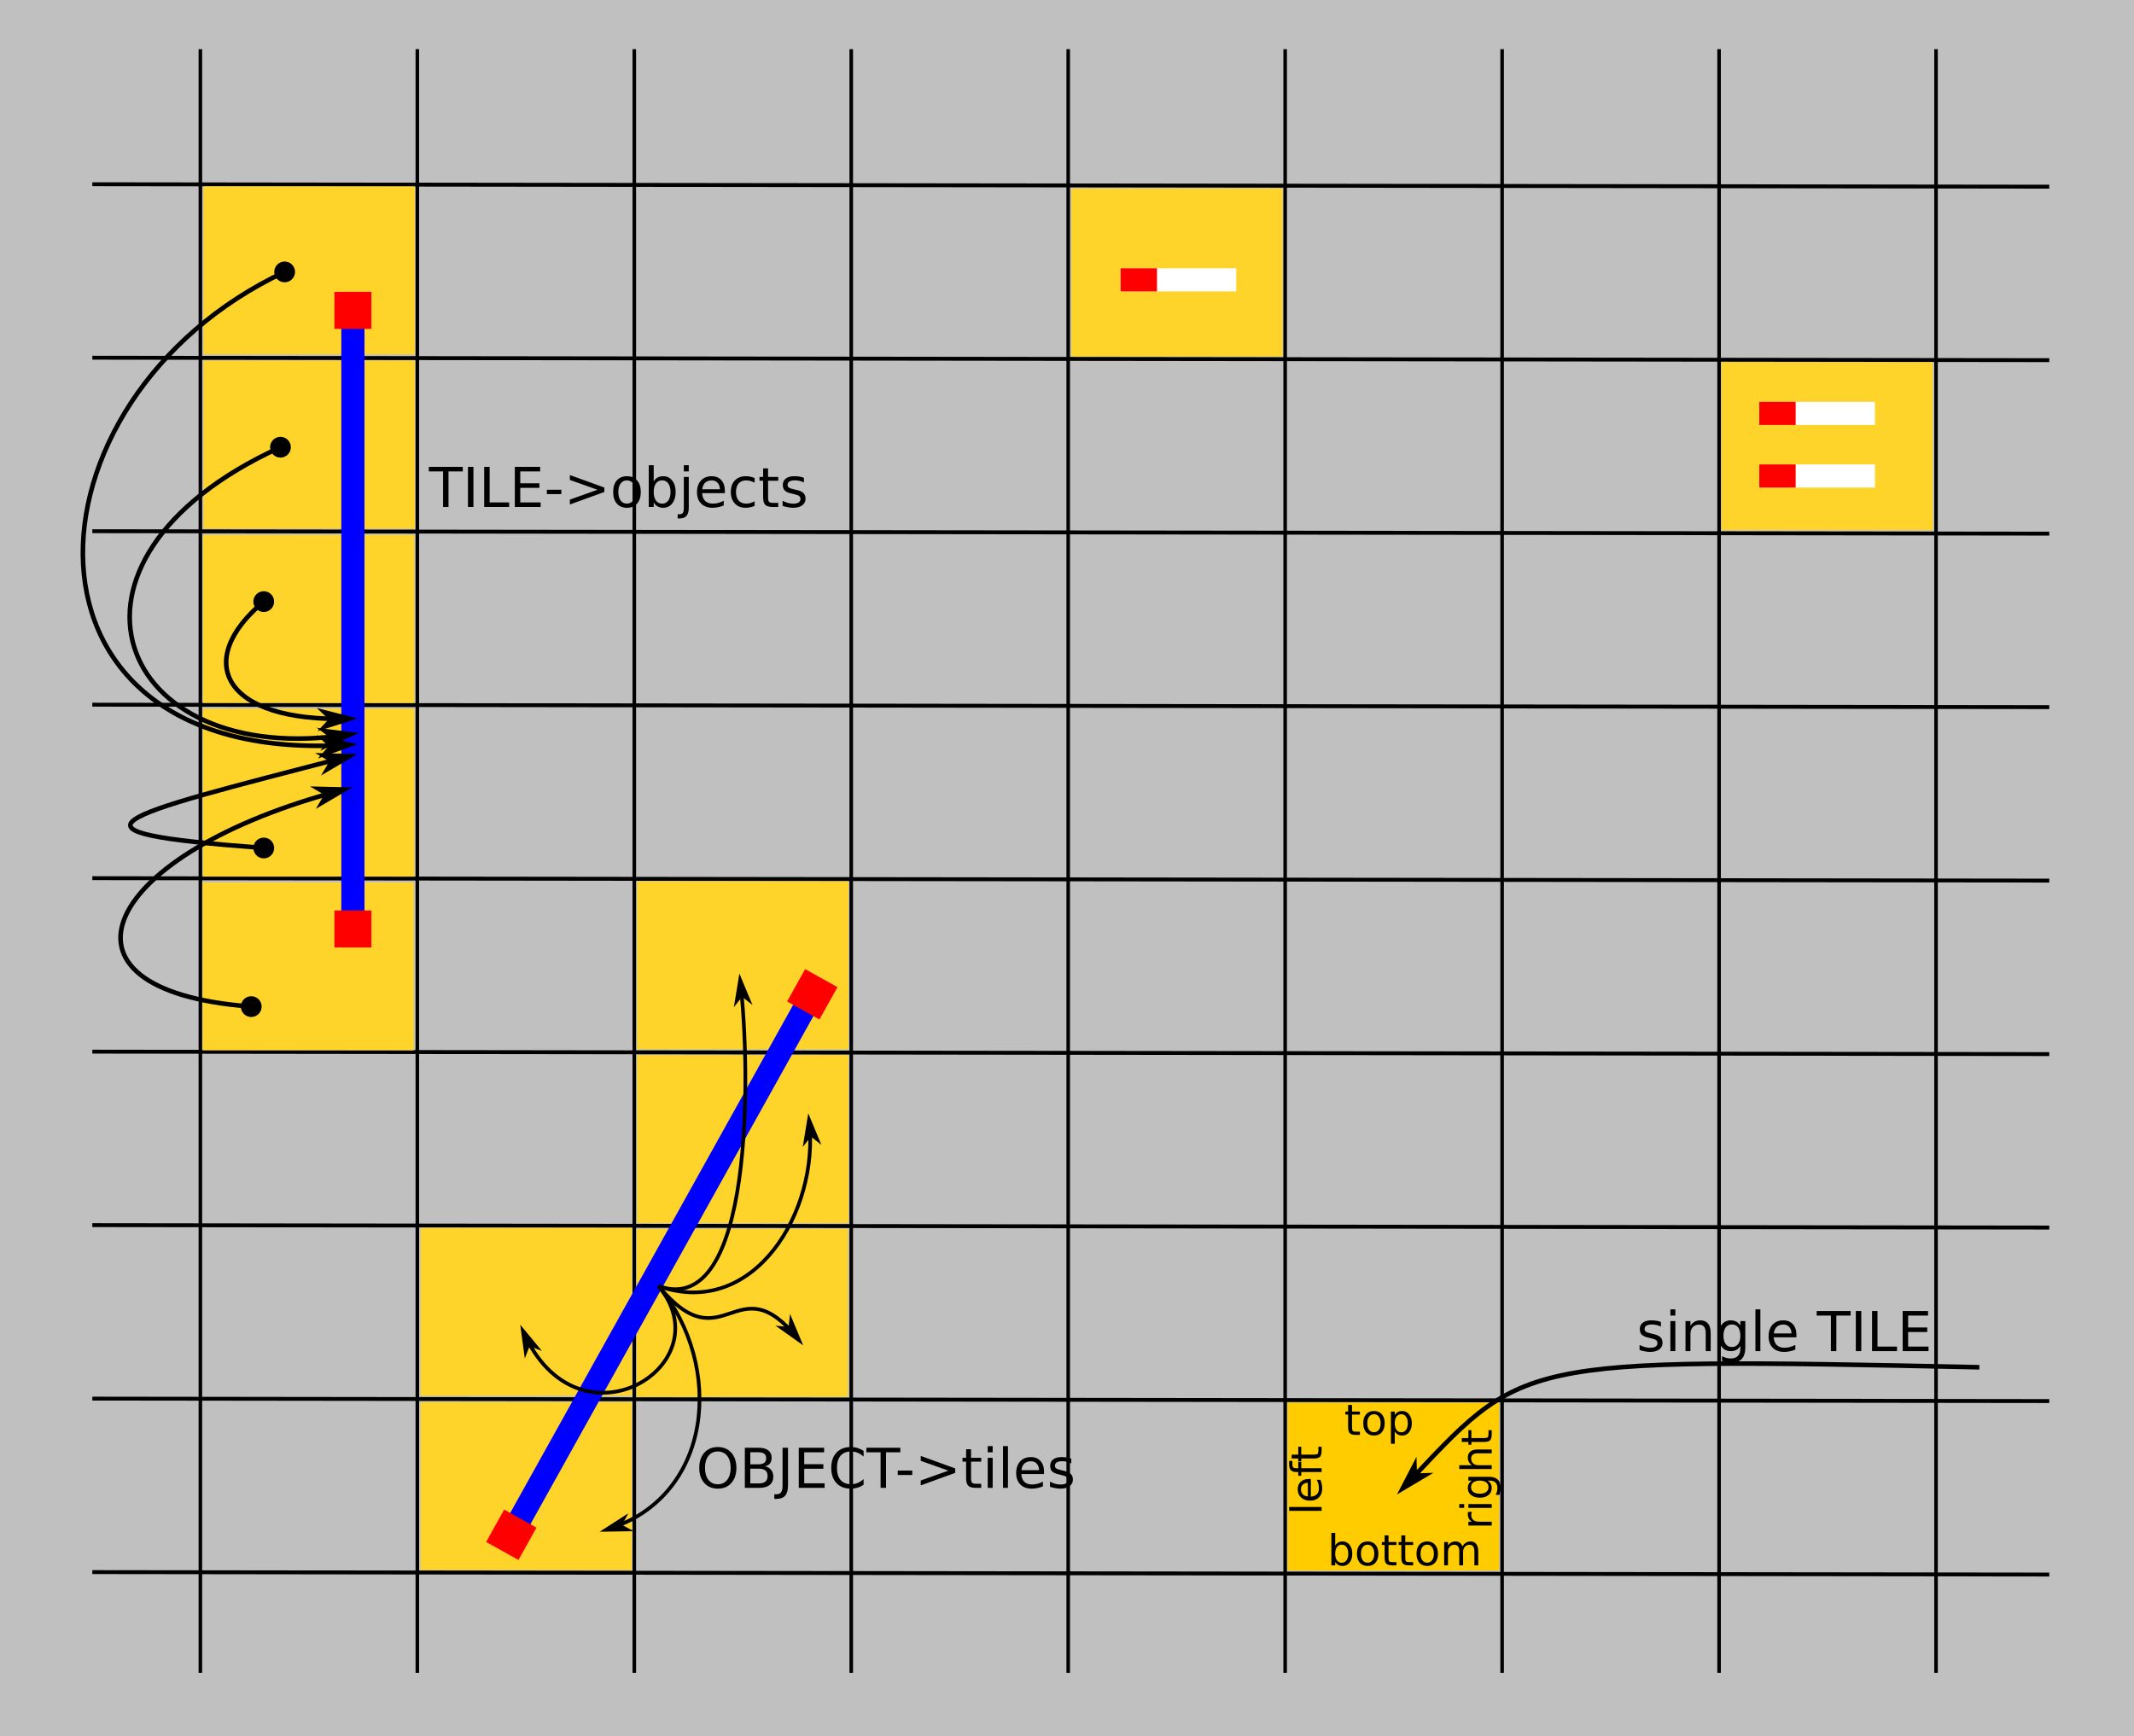
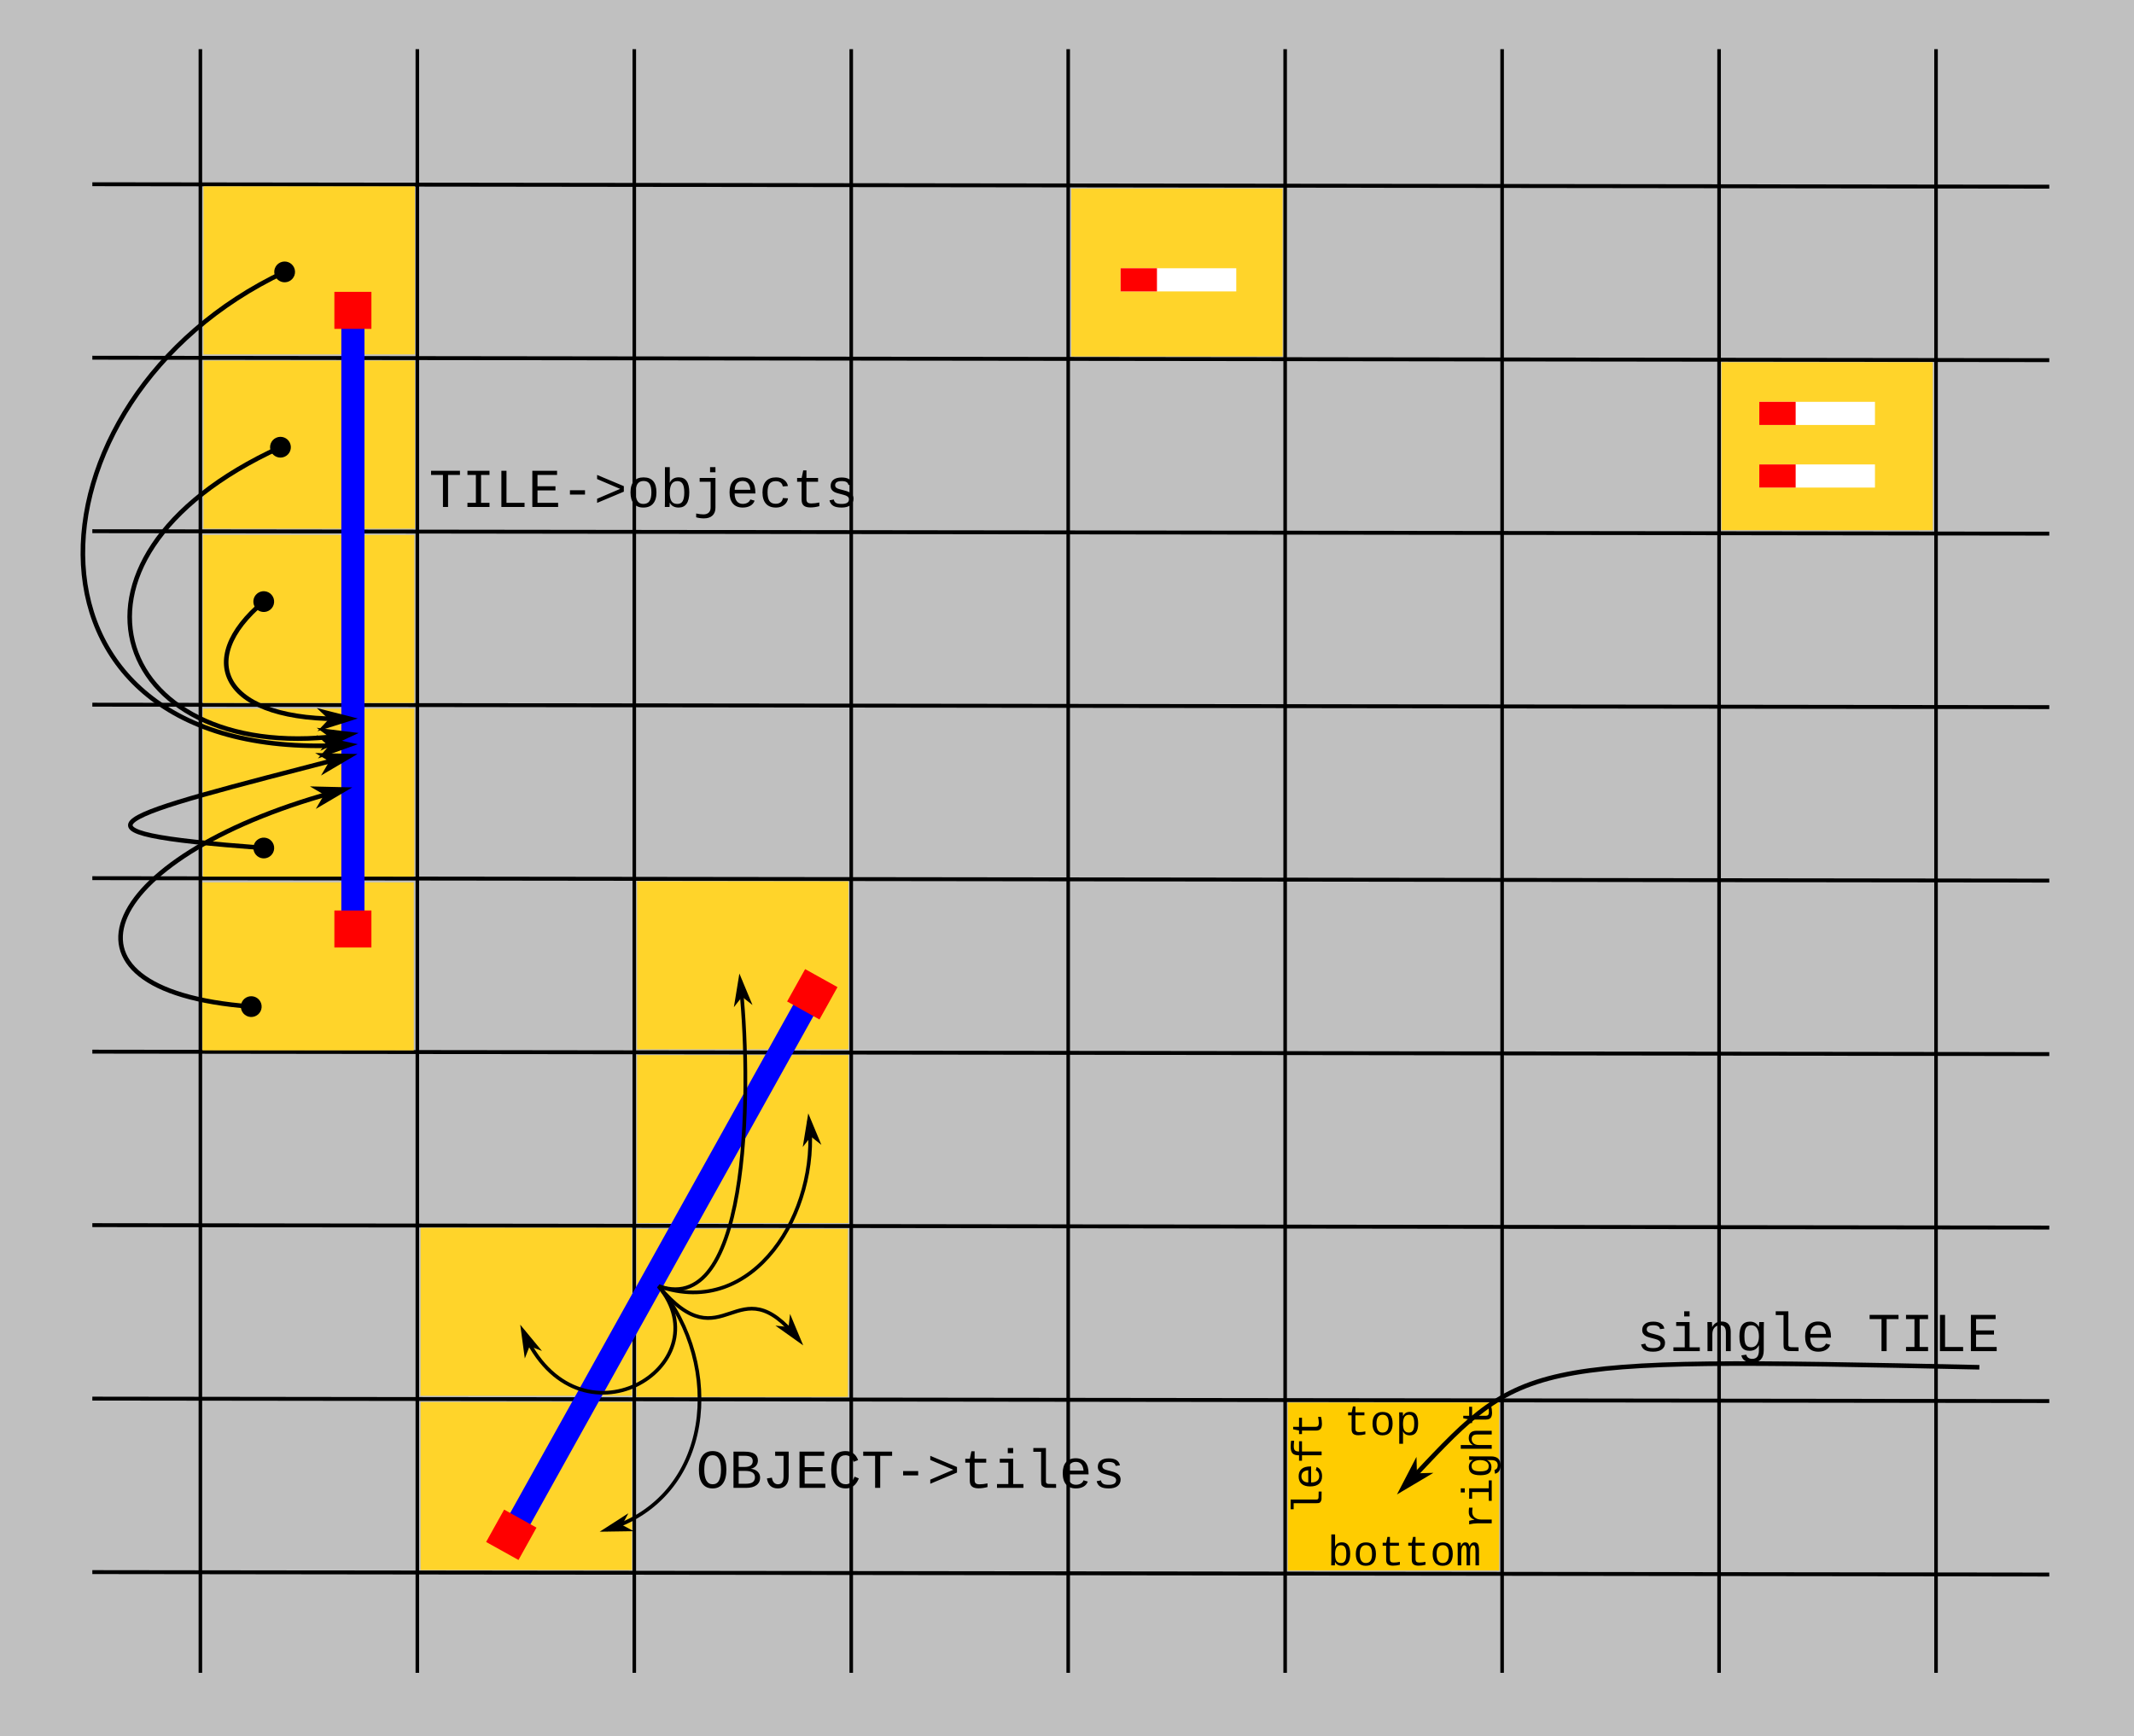
<svg xmlns="http://www.w3.org/2000/svg" width="600" height="488" id="svg2" version="1.0">
  <defs id="defs4">
    <marker orient="auto" refY="0.0" refX="0.0" id="DotM" style="overflow:visible">
      <path id="path3465" d="M -2.5,-1.0 C -2.5,1.76 -4.74,4.0 -7.5,4.0 C -10.26,4.0 -12.5,1.76 -12.5,-1.0 C -12.5,-3.76 -10.26,-6.0 -7.5,-6.0 C -4.74,-6.0 -2.5,-3.76 -2.5,-1.0 z " style="fill-rule:evenodd;stroke:#000000;stroke-width:1.0pt;marker-start:none;marker-end:none" transform="scale(0.4) translate(7.4, 1)" />
    </marker>
    <marker orient="auto" refY="0" refX="0" id="Arrow1Mend" style="overflow:visible">
      <path id="path3406" d="M 0,0 L 5,-5 L -12.5,0 L 5,5 L 0,0 z" style="fill-rule:evenodd;stroke:#000000;stroke-width:1pt;marker-start:none" transform="matrix(-0.4,0,0,-0.4,-4,0)" />
    </marker>
  </defs>
  <g id="layer1">
    <rect style="opacity:1;fill:#c0c0c0;fill-opacity:1;fill-rule:nonzero;stroke:none;stroke-width:3;stroke-linecap:round;stroke-linejoin:round;stroke-miterlimit:4;stroke-dasharray:none;stroke-dashoffset:0;stroke-opacity:1" id="rect3363" width="622.062" height="510.56" x="-14.084" y="-9.649" />
-     <text xml:space="preserve" style="font-size:15.462px;font-style:normal;font-weight:normal;fill:#000000;fill-opacity:1;stroke:none;stroke-width:1px;stroke-linecap:butt;stroke-linejoin:miter;stroke-opacity:1;font-family:Bitstream Vera Sans" x="460.14" y="379.94" id="text3171">
+     <text xml:space="preserve" style="font-size:15.462px;font-style:normal;font-weight:normal;fill:#000000;fill-opacity:1;stroke:none;stroke-width:1px;stroke-linecap:butt;stroke-linejoin:miter;stroke-opacity:1;font-family:Courier New;-inkscape-font-specification:Courier New" x="460.14" y="379.94" id="text3171">
      <tspan id="tspan3173" x="460.14" y="379.94">single TILE</tspan>
    </text>
    <path style="opacity:1;fill:none;fill-opacity:0.75;fill-rule:evenodd;stroke:#000000;stroke-width:3;stroke-linecap:butt;stroke-linejoin:miter;stroke-miterlimit:4;stroke-dasharray:none;stroke-opacity:1" d="M -61.032,-2.607 L -2.347,-2.607 L -2.347,-53.076" id="path2579" />
    <path id="path3357" d="M 660.867,489.907 L 602.182,489.907 L 602.182,540.376" style="opacity:1;fill:none;fill-opacity:0.75;fill-rule:evenodd;stroke:#000000;stroke-width:3;stroke-linecap:butt;stroke-linejoin:miter;stroke-miterlimit:4;stroke-dasharray:none;stroke-opacity:1" />
    <path style="opacity:1;fill:none;fill-opacity:0.75;fill-rule:evenodd;stroke:#000000;stroke-width:3;stroke-linecap:butt;stroke-linejoin:miter;stroke-miterlimit:4;stroke-dasharray:none;stroke-opacity:1" d="M 661.16,-2.167 L 602.475,-2.167 L 602.475,-52.636" id="path3359" />
    <path id="path3361" d="M -2.347,549.473 L -2.347,490.788 L -52.817,490.788" style="opacity:1;fill:none;fill-opacity:0.75;fill-rule:evenodd;stroke:#000000;stroke-width:3;stroke-linecap:butt;stroke-linejoin:miter;stroke-miterlimit:4;stroke-dasharray:none;stroke-opacity:1" />
    <g id="g2492">
      <path id="path2456" d="M 544.338,13.825 L 544.338,470.394" style="fill:none;fill-opacity:0.75;fill-rule:evenodd;stroke:#000000;stroke-width:1px;stroke-linecap:butt;stroke-linejoin:miter;stroke-opacity:1" />
      <path style="fill:none;fill-opacity:0.75;fill-rule:evenodd;stroke:#000000;stroke-width:1px;stroke-linecap:butt;stroke-linejoin:miter;stroke-opacity:1" d="M 483.338,13.825 L 483.338,470.394" id="path2458" />
      <path id="path2460" d="M 422.338,13.825 L 422.338,470.394" style="fill:none;fill-opacity:0.75;fill-rule:evenodd;stroke:#000000;stroke-width:1px;stroke-linecap:butt;stroke-linejoin:miter;stroke-opacity:1" />
      <path style="fill:none;fill-opacity:0.75;fill-rule:evenodd;stroke:#000000;stroke-width:1px;stroke-linecap:butt;stroke-linejoin:miter;stroke-opacity:1" d="M 361.338,13.825 L 361.338,470.394" id="path2462" />
      <path id="path2464" d="M 300.338,13.825 L 300.338,470.394" style="fill:none;fill-opacity:0.75;fill-rule:evenodd;stroke:#000000;stroke-width:1px;stroke-linecap:butt;stroke-linejoin:miter;stroke-opacity:1" />
      <path style="fill:none;fill-opacity:0.75;fill-rule:evenodd;stroke:#000000;stroke-width:1px;stroke-linecap:butt;stroke-linejoin:miter;stroke-opacity:1" d="M 239.338,13.825 L 239.338,470.394" id="path2466" />
      <path id="path2468" d="M 178.338,13.825 L 178.338,470.394" style="fill:none;fill-opacity:0.75;fill-rule:evenodd;stroke:#000000;stroke-width:1px;stroke-linecap:butt;stroke-linejoin:miter;stroke-opacity:1" />
      <path style="fill:none;fill-opacity:0.75;fill-rule:evenodd;stroke:#000000;stroke-width:1px;stroke-linecap:butt;stroke-linejoin:miter;stroke-opacity:1" d="M 117.338,13.825 L 117.338,470.394" id="path2470" />
      <path id="path2472" d="M 56.338,13.825 L 56.338,470.394" style="fill:none;fill-opacity:0.75;fill-rule:evenodd;stroke:#000000;stroke-width:1px;stroke-linecap:butt;stroke-linejoin:miter;stroke-opacity:1" />
      <path style="fill:none;fill-opacity:0.75;fill-rule:evenodd;stroke:#000000;stroke-width:1.098px;stroke-linecap:butt;stroke-linejoin:miter;stroke-opacity:1" d="M 576.178,442.759 L 25.961,442.073" id="path2474" />
      <path id="path2476" d="M 576.178,393.975 L 25.961,393.29" style="fill:none;fill-opacity:0.75;fill-rule:evenodd;stroke:#000000;stroke-width:1.098px;stroke-linecap:butt;stroke-linejoin:miter;stroke-opacity:1" />
      <path style="fill:none;fill-opacity:0.75;fill-rule:evenodd;stroke:#000000;stroke-width:1.098px;stroke-linecap:butt;stroke-linejoin:miter;stroke-opacity:1" d="M 576.178,345.192 L 25.961,344.506" id="path2478" />
      <path id="path2480" d="M 576.178,296.409 L 25.961,295.723" style="fill:none;fill-opacity:0.75;fill-rule:evenodd;stroke:#000000;stroke-width:1.098px;stroke-linecap:butt;stroke-linejoin:miter;stroke-opacity:1" />
      <path style="fill:none;fill-opacity:0.75;fill-rule:evenodd;stroke:#000000;stroke-width:1.098px;stroke-linecap:butt;stroke-linejoin:miter;stroke-opacity:1" d="M 576.178,247.625 L 25.961,246.94" id="path2482" />
      <path id="path2484" d="M 576.178,198.842 L 25.961,198.156" style="fill:none;fill-opacity:0.75;fill-rule:evenodd;stroke:#000000;stroke-width:1.098px;stroke-linecap:butt;stroke-linejoin:miter;stroke-opacity:1" />
      <path style="fill:none;fill-opacity:0.75;fill-rule:evenodd;stroke:#000000;stroke-width:1.098px;stroke-linecap:butt;stroke-linejoin:miter;stroke-opacity:1" d="M 576.178,150.059 L 25.961,149.373" id="path2486" />
      <path id="path2488" d="M 576.178,101.275 L 25.961,100.589" style="fill:none;fill-opacity:0.75;fill-rule:evenodd;stroke:#000000;stroke-width:1.098px;stroke-linecap:butt;stroke-linejoin:miter;stroke-opacity:1" />
      <path style="fill:none;fill-opacity:0.75;fill-rule:evenodd;stroke:#000000;stroke-width:1.098px;stroke-linecap:butt;stroke-linejoin:miter;stroke-opacity:1" d="M 576.178,52.492 L 25.961,51.806" id="path2490" />
    </g>
    <rect style="opacity:1;fill:#ffcc00;fill-opacity:1;fill-rule:nonzero;stroke:none;stroke-width:3;stroke-linecap:round;stroke-linejoin:round;stroke-miterlimit:4;stroke-dasharray:none;stroke-dashoffset:0;stroke-opacity:1" id="rect2543" width="59.419" height="47.241" x="362.087" y="394.397" />
    <path id="path4176" d="M 556.515,384.474 C 424.53,381.644 428.743,382.166 394.515,418.394" style="fill:none;fill-opacity:0.75;fill-rule:evenodd;stroke:#000000;stroke-width:1.289;stroke-linecap:butt;stroke-linejoin:miter;marker-end:url(#Arrow1Mend);stroke-miterlimit:4;stroke-dasharray:none;stroke-dashoffset:0;stroke-opacity:1" />
-     <text xml:space="preserve" style="font-size:12px;font-style:normal;font-weight:normal;fill:#000000;fill-opacity:1;stroke:none;stroke-width:1px;stroke-linecap:butt;stroke-linejoin:miter;stroke-opacity:1;font-family:Bitstream Vera Sans" x="-430.074" y="419.417" id="text2545" transform="matrix(0,-1,1,0,0,0)">
+     <text xml:space="preserve" style="font-size:12px;font-style:normal;font-weight:normal;fill:#000000;fill-opacity:1;stroke:none;stroke-width:1px;stroke-linecap:butt;stroke-linejoin:miter;stroke-opacity:1;font-family:Courier New;-inkscape-font-specification:Courier New" x="-430.074" y="419.417" id="text2545" transform="matrix(0,-1,1,0,0,0)">
      <tspan id="tspan2547" x="-430.074" y="419.417">right</tspan>
    </text>
-     <text xml:space="preserve" style="font-size:12px;font-style:normal;font-weight:normal;fill:#000000;fill-opacity:1;stroke:none;stroke-width:1px;stroke-linecap:butt;stroke-linejoin:miter;stroke-opacity:1;font-family:Bitstream Vera Sans" x="377.932" y="403.494" id="text2549">
+     <text xml:space="preserve" style="font-size:12px;font-style:normal;font-weight:normal;fill:#000000;fill-opacity:1;stroke:none;stroke-width:1px;stroke-linecap:butt;stroke-linejoin:miter;stroke-opacity:1;font-family:Courier New;-inkscape-font-specification:Courier New" x="377.932" y="403.494" id="text2549">
      <tspan id="tspan2551" x="377.932" y="403.494">top</tspan>
    </text>
-     <text xml:space="preserve" style="font-size:12px;font-style:normal;font-weight:normal;fill:#000000;fill-opacity:1;stroke:none;stroke-width:1px;stroke-linecap:butt;stroke-linejoin:miter;stroke-opacity:1;font-family:Bitstream Vera Sans" x="373.237" y="440.172" id="text2553">
+     <text xml:space="preserve" style="font-size:12px;font-style:normal;font-weight:normal;fill:#000000;fill-opacity:1;stroke:none;stroke-width:1px;stroke-linecap:butt;stroke-linejoin:miter;stroke-opacity:1;font-family:Courier New;-inkscape-font-specification:Courier New" x="373.237" y="440.172" id="text2553">
      <tspan id="tspan2555" x="373.237" y="440.172">bottom</tspan>
    </text>
-     <text xml:space="preserve" style="font-size:12px;font-style:normal;font-weight:normal;fill:#000000;fill-opacity:1;stroke:none;stroke-width:1px;stroke-linecap:butt;stroke-linejoin:miter;stroke-opacity:1;font-family:Bitstream Vera Sans" x="-425.967" y="371.589" id="text2557" transform="matrix(0,-1,1,0,0,0)">
+     <text xml:space="preserve" style="font-size:12px;font-style:normal;font-weight:normal;fill:#000000;fill-opacity:1;stroke:none;stroke-width:1px;stroke-linecap:butt;stroke-linejoin:miter;stroke-opacity:1;font-family:Courier New;-inkscape-font-specification:Courier New" x="-425.967" y="371.589" id="text2557" transform="matrix(0,-1,1,0,0,0)">
      <tspan id="tspan2559" x="-425.967" y="371.589">left</tspan>
    </text>
    <rect y="296.687" x="179.136" height="47.241" width="59.419" id="rect2561" style="opacity:1;fill:#ffd42a;fill-opacity:1;fill-rule:nonzero;stroke:none;stroke-width:3;stroke-linecap:round;stroke-linejoin:round;stroke-miterlimit:4;stroke-dasharray:none;stroke-dashoffset:0;stroke-opacity:1" />
    <rect style="opacity:1;fill:#ffd42a;fill-opacity:1;fill-rule:nonzero;stroke:none;stroke-width:3;stroke-linecap:round;stroke-linejoin:round;stroke-miterlimit:4;stroke-dasharray:none;stroke-dashoffset:0;stroke-opacity:1" id="rect2563" width="59.419" height="47.241" x="179.136" y="247.831" />
    <rect y="345.542" x="178.989" height="47.241" width="59.419" id="rect2565" style="opacity:1;fill:#ffd42a;fill-opacity:1;fill-rule:nonzero;stroke:none;stroke-width:3;stroke-linecap:round;stroke-linejoin:round;stroke-miterlimit:4;stroke-dasharray:none;stroke-dashoffset:0;stroke-opacity:1" />
    <rect style="opacity:1;fill:#ffd42a;fill-opacity:1;fill-rule:nonzero;stroke:none;stroke-width:3;stroke-linecap:round;stroke-linejoin:round;stroke-miterlimit:4;stroke-dasharray:none;stroke-dashoffset:0;stroke-opacity:1" id="rect2567" width="59.419" height="47.241" x="118.25" y="345.249" />
    <rect y="394.251" x="118.25" height="47.241" width="59.419" id="rect2569" style="opacity:1;fill:#ffd42a;fill-opacity:1;fill-rule:nonzero;stroke:none;stroke-width:3;stroke-linecap:round;stroke-linejoin:round;stroke-miterlimit:4;stroke-dasharray:none;stroke-dashoffset:0;stroke-opacity:1" />
    <g transform="matrix(0.8736931,0.4864775,-0.4864775,0.8736931,358.8259,250.3207)" id="g2523">
      <rect style="opacity:1;fill:#0000ff;fill-opacity:1;fill-rule:nonzero;stroke:none;stroke-width:3;stroke-linecap:round;stroke-linejoin:round;stroke-miterlimit:4;stroke-dasharray:none;stroke-dashoffset:0;stroke-opacity:1" id="rect2525" width="175.714" height="6.508" x="-267.941" y="-102.977" transform="matrix(0,-1,1,0,0,0)" />
      <rect style="opacity:1;fill:#ff0000;fill-opacity:1;fill-rule:nonzero;stroke:none;stroke-width:3;stroke-linecap:round;stroke-linejoin:round;stroke-miterlimit:4;stroke-dasharray:none;stroke-dashoffset:0;stroke-opacity:1" id="rect2527" width="10.413" height="10.413" x="-94.238" y="-104.929" transform="matrix(0,-1,1,0,0,0)" />
      <rect style="opacity:1;fill:#ff0000;fill-opacity:1;fill-rule:nonzero;stroke:none;stroke-width:3;stroke-linecap:round;stroke-linejoin:round;stroke-miterlimit:4;stroke-dasharray:none;stroke-dashoffset:0;stroke-opacity:1" id="rect2529" width="10.413" height="10.413" x="-268.197" y="-104.929" transform="matrix(0,-1,1,0,0,0)" />
    </g>
    <rect style="opacity:1;fill:#ffd42a;fill-opacity:1;fill-rule:nonzero;stroke:none;stroke-width:3;stroke-linecap:round;stroke-linejoin:round;stroke-miterlimit:4;stroke-dasharray:none;stroke-dashoffset:0;stroke-opacity:1" id="rect2571" width="59.419" height="47.241" x="57.071" y="199.27" />
    <rect y="150.414" x="57.071" height="47.241" width="59.419" id="rect2573" style="opacity:1;fill:#ffd42a;fill-opacity:1;fill-rule:nonzero;stroke:none;stroke-width:3;stroke-linecap:round;stroke-linejoin:round;stroke-miterlimit:4;stroke-dasharray:none;stroke-dashoffset:0;stroke-opacity:1" />
    <rect style="opacity:1;fill:#ffd42a;fill-opacity:1;fill-rule:nonzero;stroke:none;stroke-width:3;stroke-linecap:round;stroke-linejoin:round;stroke-miterlimit:4;stroke-dasharray:none;stroke-dashoffset:0;stroke-opacity:1" id="rect2575" width="59.419" height="47.241" x="56.924" y="248.125" />
    <rect y="52.41" x="57.218" height="47.241" width="59.419" id="rect2577" style="opacity:1;fill:#ffd42a;fill-opacity:1;fill-rule:nonzero;stroke:none;stroke-width:3;stroke-linecap:round;stroke-linejoin:round;stroke-miterlimit:4;stroke-dasharray:none;stroke-dashoffset:0;stroke-opacity:1" />
    <rect style="opacity:1;fill:#ffd42a;fill-opacity:1;fill-rule:nonzero;stroke:none;stroke-width:3;stroke-linecap:round;stroke-linejoin:round;stroke-miterlimit:4;stroke-dasharray:none;stroke-dashoffset:0;stroke-opacity:1" id="rect2579" width="59.419" height="47.241" x="57.218" y="101.412" />
    <g id="g2512" transform="translate(198.9423,-1.760552)">
      <rect transform="matrix(0,-1,1,0,0,0)" y="-102.977" x="-267.941" height="6.508" width="175.714" id="rect3159" style="opacity:1;fill:#0000ff;fill-opacity:1;fill-rule:nonzero;stroke:none;stroke-width:3;stroke-linecap:round;stroke-linejoin:round;stroke-miterlimit:4;stroke-dasharray:none;stroke-dashoffset:0;stroke-opacity:1" />
      <rect transform="matrix(0,-1,1,0,0,0)" y="-104.929" x="-94.238" height="10.413" width="10.413" id="rect3157" style="opacity:1;fill:#ff0000;fill-opacity:1;fill-rule:nonzero;stroke:none;stroke-width:3;stroke-linecap:round;stroke-linejoin:round;stroke-miterlimit:4;stroke-dasharray:none;stroke-dashoffset:0;stroke-opacity:1" />
      <rect transform="matrix(0,-1,1,0,0,0)" y="-104.929" x="-268.197" height="10.413" width="10.413" id="rect2385" style="opacity:1;fill:#ff0000;fill-opacity:1;fill-rule:nonzero;stroke:none;stroke-width:3;stroke-linecap:round;stroke-linejoin:round;stroke-miterlimit:4;stroke-dasharray:none;stroke-dashoffset:0;stroke-opacity:1" />
    </g>
    <path id="path4184" d="M 185.159,361.654 C 203.729,384.011 200.549,421.067 170.565,430.122" style="fill:none;fill-opacity:0.75;fill-rule:evenodd;stroke:#000000;stroke-width:1.038;stroke-linecap:butt;stroke-linejoin:miter;marker-end:url(#Arrow1Mend);stroke-miterlimit:4;stroke-dasharray:none;stroke-dashoffset:0;stroke-opacity:1" />
    <path style="fill:none;fill-opacity:0.75;fill-rule:evenodd;stroke:#000000;stroke-width:1.038;stroke-linecap:butt;stroke-linejoin:miter;marker-end:url(#Arrow1Mend);stroke-miterlimit:4;stroke-dasharray:none;stroke-dashoffset:0;stroke-opacity:1" d="M 185.159,361.654 C 203.729,384.011 162.403,409.33 147.091,374.372" id="path2581" />
    <path id="path2583" d="M 185.159,361.654 C 203.729,384.011 207.004,354.753 224.555,376.719" style="fill:none;fill-opacity:0.75;fill-rule:evenodd;stroke:#000000;stroke-width:1.038;stroke-linecap:butt;stroke-linejoin:miter;marker-end:url(#Arrow1Mend);stroke-miterlimit:4;stroke-dasharray:none;stroke-dashoffset:0;stroke-opacity:1" />
    <path style="fill:none;fill-opacity:0.75;fill-rule:evenodd;stroke:#000000;stroke-width:1.038;stroke-linecap:butt;stroke-linejoin:miter;marker-end:url(#Arrow1Mend);stroke-miterlimit:4;stroke-dasharray:none;stroke-dashoffset:0;stroke-opacity:1" d="M 185.159,361.654 C 211.945,371.1 230.478,340.668 227.489,315.1" id="path2585" />
    <path id="path2587" d="M 185.159,361.654 C 211.945,371.1 211.112,301.349 208.123,275.781" style="fill:none;fill-opacity:0.75;fill-rule:evenodd;stroke:#000000;stroke-width:1.038;stroke-linecap:butt;stroke-linejoin:miter;marker-end:url(#Arrow1Mend);stroke-miterlimit:4;stroke-dasharray:none;stroke-dashoffset:0;stroke-opacity:1" />
    <rect y="101.852" x="484.005" height="47.241" width="59.419" id="rect2589" style="opacity:1;fill:#ffd42a;fill-opacity:1;fill-rule:nonzero;stroke:none;stroke-width:3;stroke-linecap:round;stroke-linejoin:round;stroke-miterlimit:4;stroke-dasharray:none;stroke-dashoffset:0;stroke-opacity:1" />
    <rect style="opacity:1;fill:#ffd42a;fill-opacity:1;fill-rule:nonzero;stroke:none;stroke-width:3;stroke-linecap:round;stroke-linejoin:round;stroke-miterlimit:4;stroke-dasharray:none;stroke-dashoffset:0;stroke-opacity:1" id="rect2591" width="59.419" height="47.241" x="301.201" y="52.997" />
    <g id="g2519" transform="translate(-187.2053,-58.0982)">
      <rect y="188.696" x="681.852" height="6.508" width="32.522" id="rect3167" style="opacity:1;fill:#ffffff;fill-opacity:1;fill-rule:nonzero;stroke:none;stroke-width:3;stroke-linecap:round;stroke-linejoin:round;stroke-miterlimit:4;stroke-dasharray:none;stroke-dashoffset:0;stroke-opacity:1" />
      <rect style="opacity:1;fill:#ff0000;fill-opacity:1;fill-rule:nonzero;stroke:none;stroke-width:3;stroke-linecap:round;stroke-linejoin:round;stroke-miterlimit:4;stroke-dasharray:none;stroke-dashoffset:0;stroke-opacity:1" id="rect2517" width="10.222" height="6.508" x="681.852" y="188.696" />
    </g>
    <g transform="translate(-187.2053,-75.70372)" id="g2531">
      <rect style="opacity:1;fill:#ffffff;fill-opacity:1;fill-rule:nonzero;stroke:none;stroke-width:3;stroke-linecap:round;stroke-linejoin:round;stroke-miterlimit:4;stroke-dasharray:none;stroke-dashoffset:0;stroke-opacity:1" id="rect2533" width="32.522" height="6.508" x="681.852" y="188.696" />
      <rect y="188.696" x="681.852" height="6.508" width="10.222" id="rect2535" style="opacity:1;fill:#ff0000;fill-opacity:1;fill-rule:nonzero;stroke:none;stroke-width:3;stroke-linecap:round;stroke-linejoin:round;stroke-miterlimit:4;stroke-dasharray:none;stroke-dashoffset:0;stroke-opacity:1" />
    </g>
    <g id="g2537" transform="translate(-366.7816,-113.2622)">
      <rect y="188.696" x="681.852" height="6.508" width="32.522" id="rect2539" style="opacity:1;fill:#ffffff;fill-opacity:1;fill-rule:nonzero;stroke:none;stroke-width:3;stroke-linecap:round;stroke-linejoin:round;stroke-miterlimit:4;stroke-dasharray:none;stroke-dashoffset:0;stroke-opacity:1" />
      <rect style="opacity:1;fill:#ff0000;fill-opacity:1;fill-rule:nonzero;stroke:none;stroke-width:3;stroke-linecap:round;stroke-linejoin:round;stroke-miterlimit:4;stroke-dasharray:none;stroke-dashoffset:0;stroke-opacity:1" id="rect2541" width="10.222" height="6.508" x="681.852" y="188.696" />
    </g>
-     <text xml:space="preserve" style="font-size:15.462px;font-style:normal;font-weight:normal;fill:#000000;fill-opacity:1;stroke:none;stroke-width:1px;stroke-linecap:butt;stroke-linejoin:miter;stroke-opacity:1;font-family:Bitstream Vera Sans" x="195.735" y="418.387" id="text3374">
+     <text xml:space="preserve" style="font-size:15.462px;font-style:normal;font-weight:normal;fill:#000000;fill-opacity:1;stroke:none;stroke-width:1px;stroke-linecap:butt;stroke-linejoin:miter;stroke-opacity:1;font-family:Courier New;-inkscape-font-specification:Courier New" x="195.735" y="418.387" id="text3374">
      <tspan x="195.735" y="418.387" id="tspan3384">OBJECT-&gt;tiles</tspan>
    </text>
-     <text id="text2617" y="142.567" x="120.618" style="font-size:15.462px;font-style:normal;font-weight:normal;fill:#000000;fill-opacity:1;stroke:none;stroke-width:1px;stroke-linecap:butt;stroke-linejoin:miter;stroke-opacity:1;font-family:Bitstream Vera Sans" xml:space="preserve">
+     <text id="text2617" y="142.567" x="120.618" style="font-size:15.462px;font-style:normal;font-weight:normal;fill:#000000;fill-opacity:1;stroke:none;stroke-width:1px;stroke-linecap:butt;stroke-linejoin:miter;stroke-opacity:1;font-family:Courier New;-inkscape-font-specification:Courier New" xml:space="preserve">
      <tspan id="tspan2619" y="142.567" x="120.618">TILE-&gt;objects</tspan>
    </text>
    <path style="fill:none;fill-opacity:0.75;fill-rule:evenodd;stroke:#000000;stroke-width:1.289;stroke-linecap:butt;stroke-linejoin:miter;marker-end:url(#Arrow1Mend);stroke-miterlimit:4;stroke-dasharray:none;stroke-dashoffset:0;stroke-opacity:1;marker-start:url(#DotM)" d="M 70.593,283.053 C 9.685,278.476 28.887,239.663 96.597,222.057" id="path4188" />
    <path id="path4181" d="M 74.114,238.453 C 13.206,233.875 30.354,230.273 98.064,212.667" style="fill:none;fill-opacity:0.75;fill-rule:evenodd;stroke:#000000;stroke-width:1.289;stroke-linecap:butt;stroke-linejoin:miter;marker-end:url(#Arrow1Mend);stroke-miterlimit:4;stroke-dasharray:none;stroke-dashoffset:0;stroke-opacity:1;marker-start:url(#DotM)" />
    <path style="fill:none;fill-opacity:0.75;fill-rule:evenodd;stroke:#000000;stroke-width:1.289;stroke-linecap:butt;stroke-linejoin:miter;marker-end:url(#Arrow1Mend);stroke-miterlimit:4;stroke-dasharray:none;stroke-dashoffset:0;stroke-opacity:1;marker-start:url(#DotM)" d="M 74.114,169.204 C 54.285,185.753 62.613,203.097 98.064,202.104" id="path4183" />
    <path id="path4185" d="M 78.809,125.777 C 8.868,157.746 32.72,216.786 98.357,206.506" style="fill:none;fill-opacity:0.75;fill-rule:evenodd;stroke:#000000;stroke-width:1.289;stroke-linecap:butt;stroke-linejoin:miter;marker-end:url(#Arrow1Mend);stroke-miterlimit:4;stroke-dasharray:none;stroke-dashoffset:0;stroke-opacity:1;marker-start:url(#DotM)" />
    <path style="fill:none;fill-opacity:0.75;fill-rule:evenodd;stroke:#000000;stroke-width:1.289;stroke-linecap:butt;stroke-linejoin:miter;marker-end:url(#Arrow1Mend);stroke-miterlimit:4;stroke-dasharray:none;stroke-dashoffset:0;stroke-opacity:1;marker-start:url(#DotM)" d="M 79.983,76.482 C 3.984,112.305 -0.947,215.857 98.064,209.44" id="path4187" />
  </g>
</svg>
